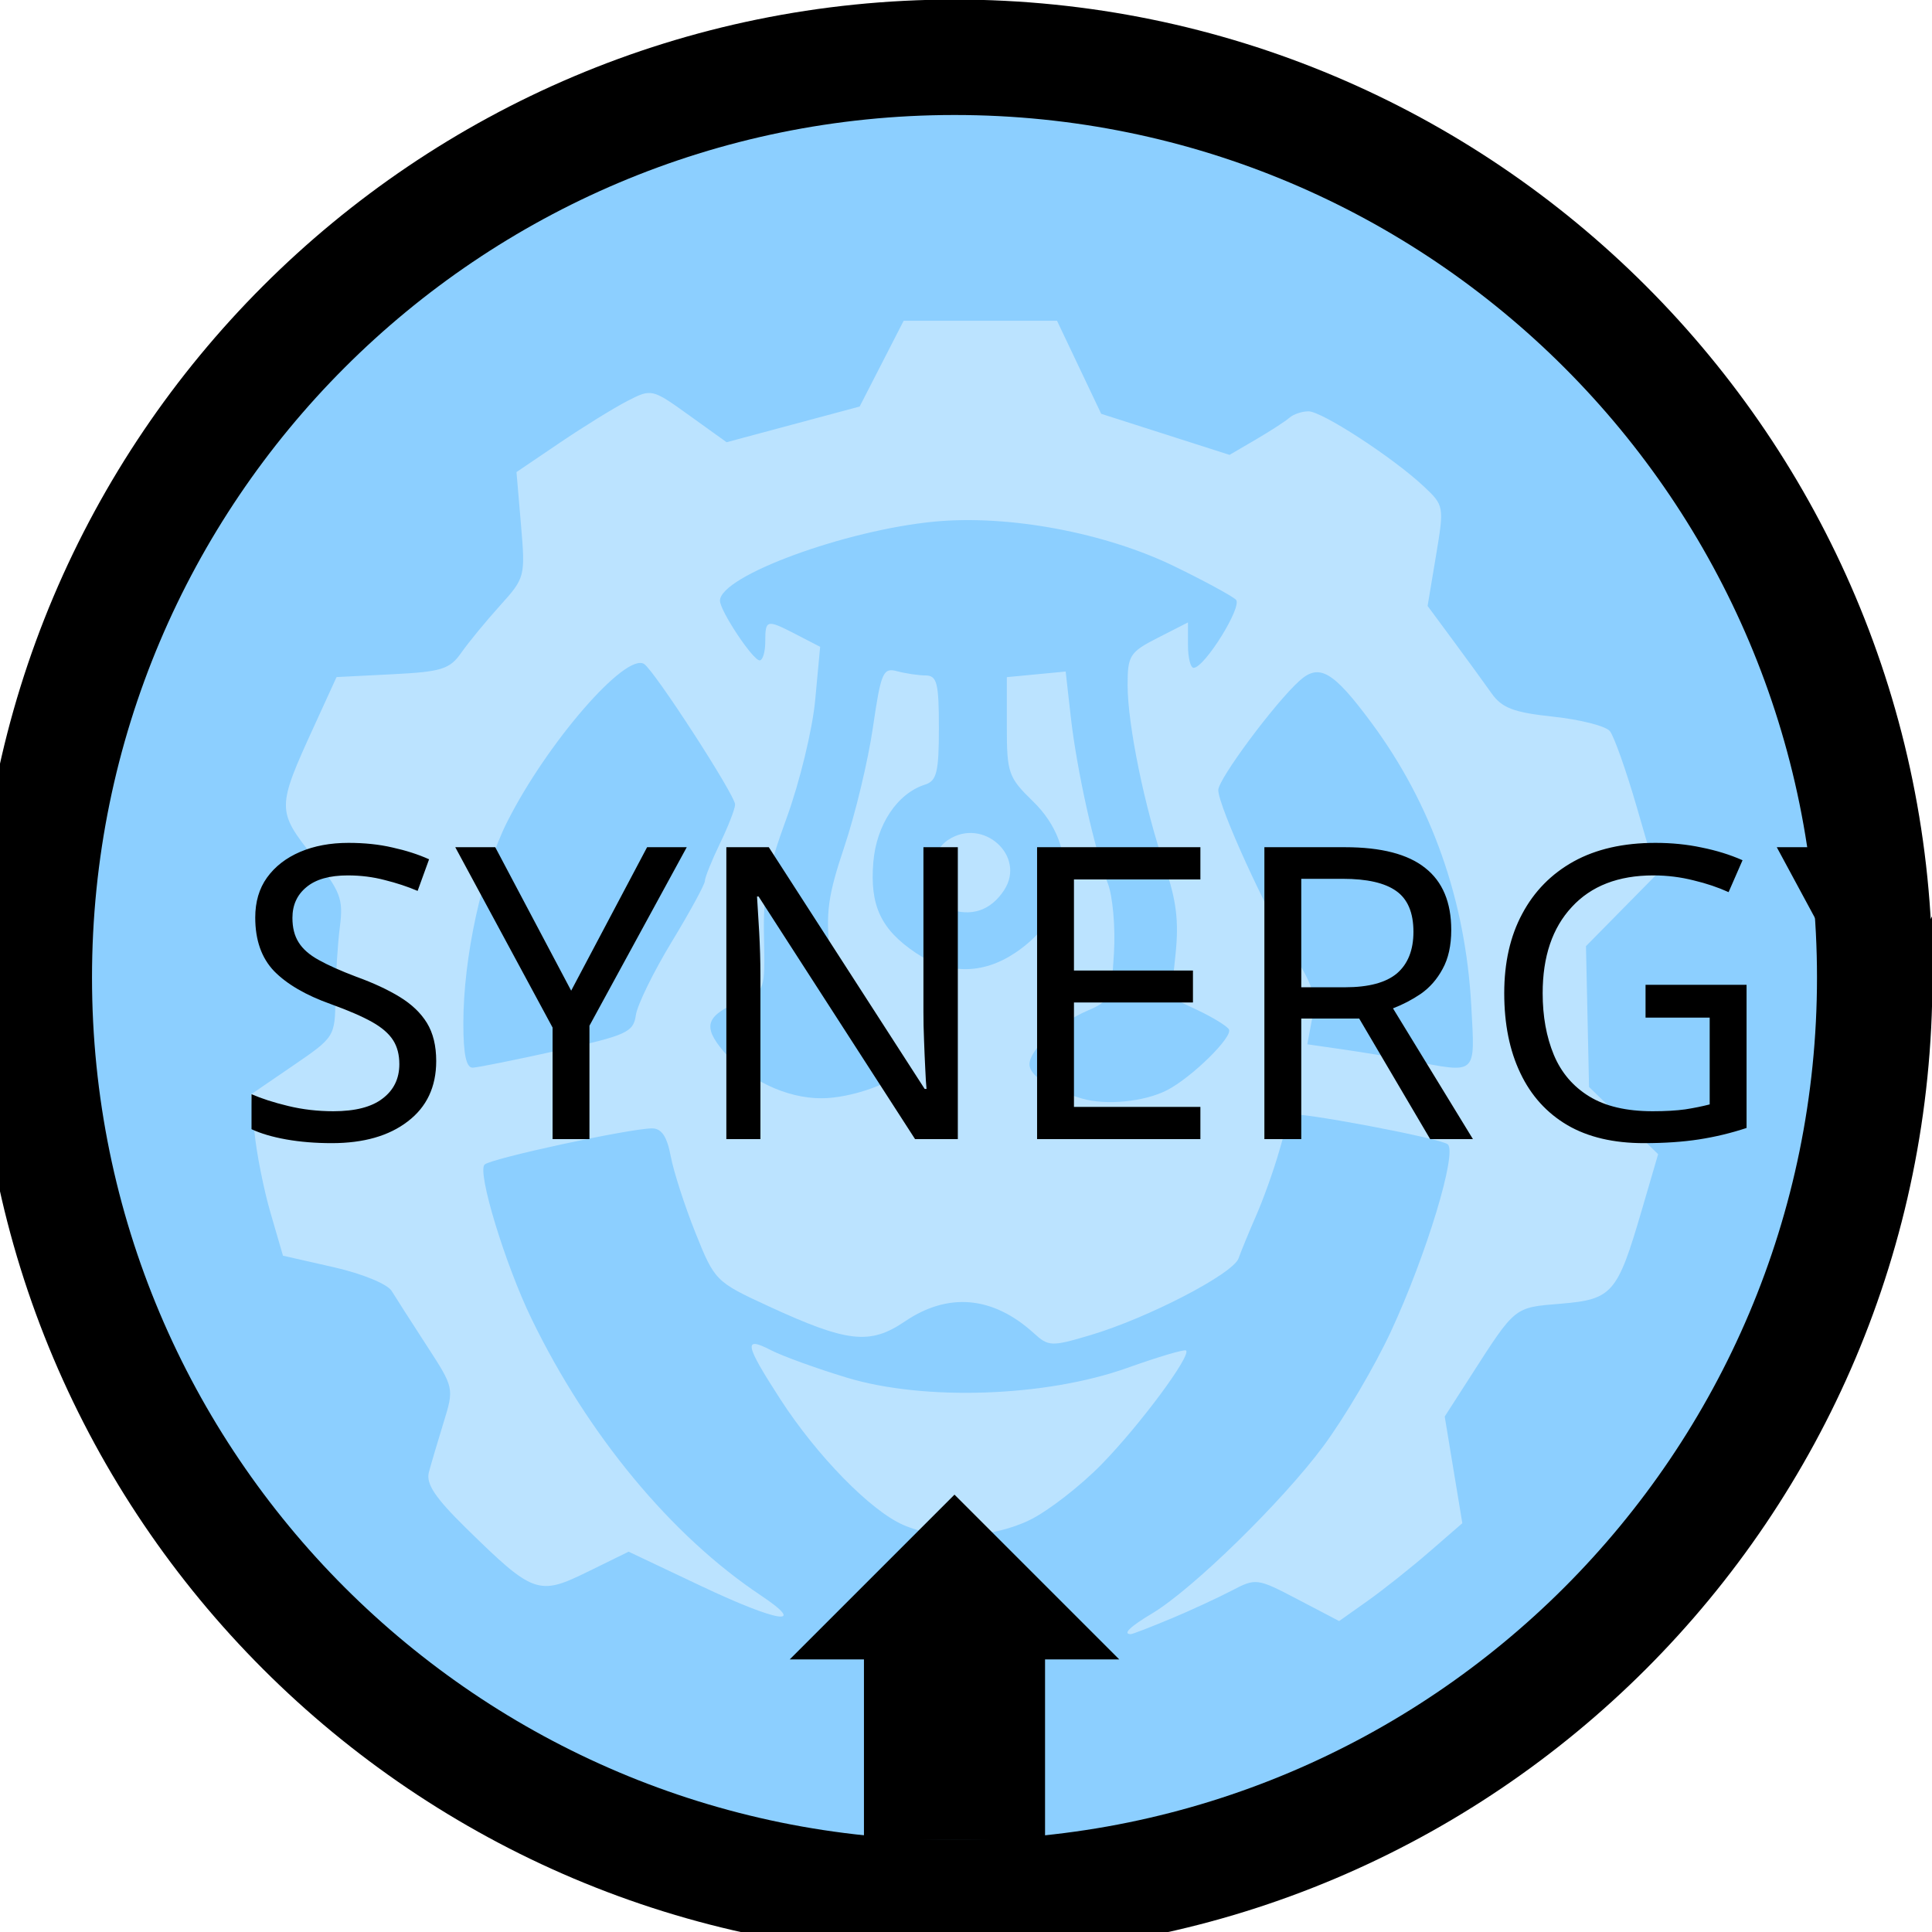
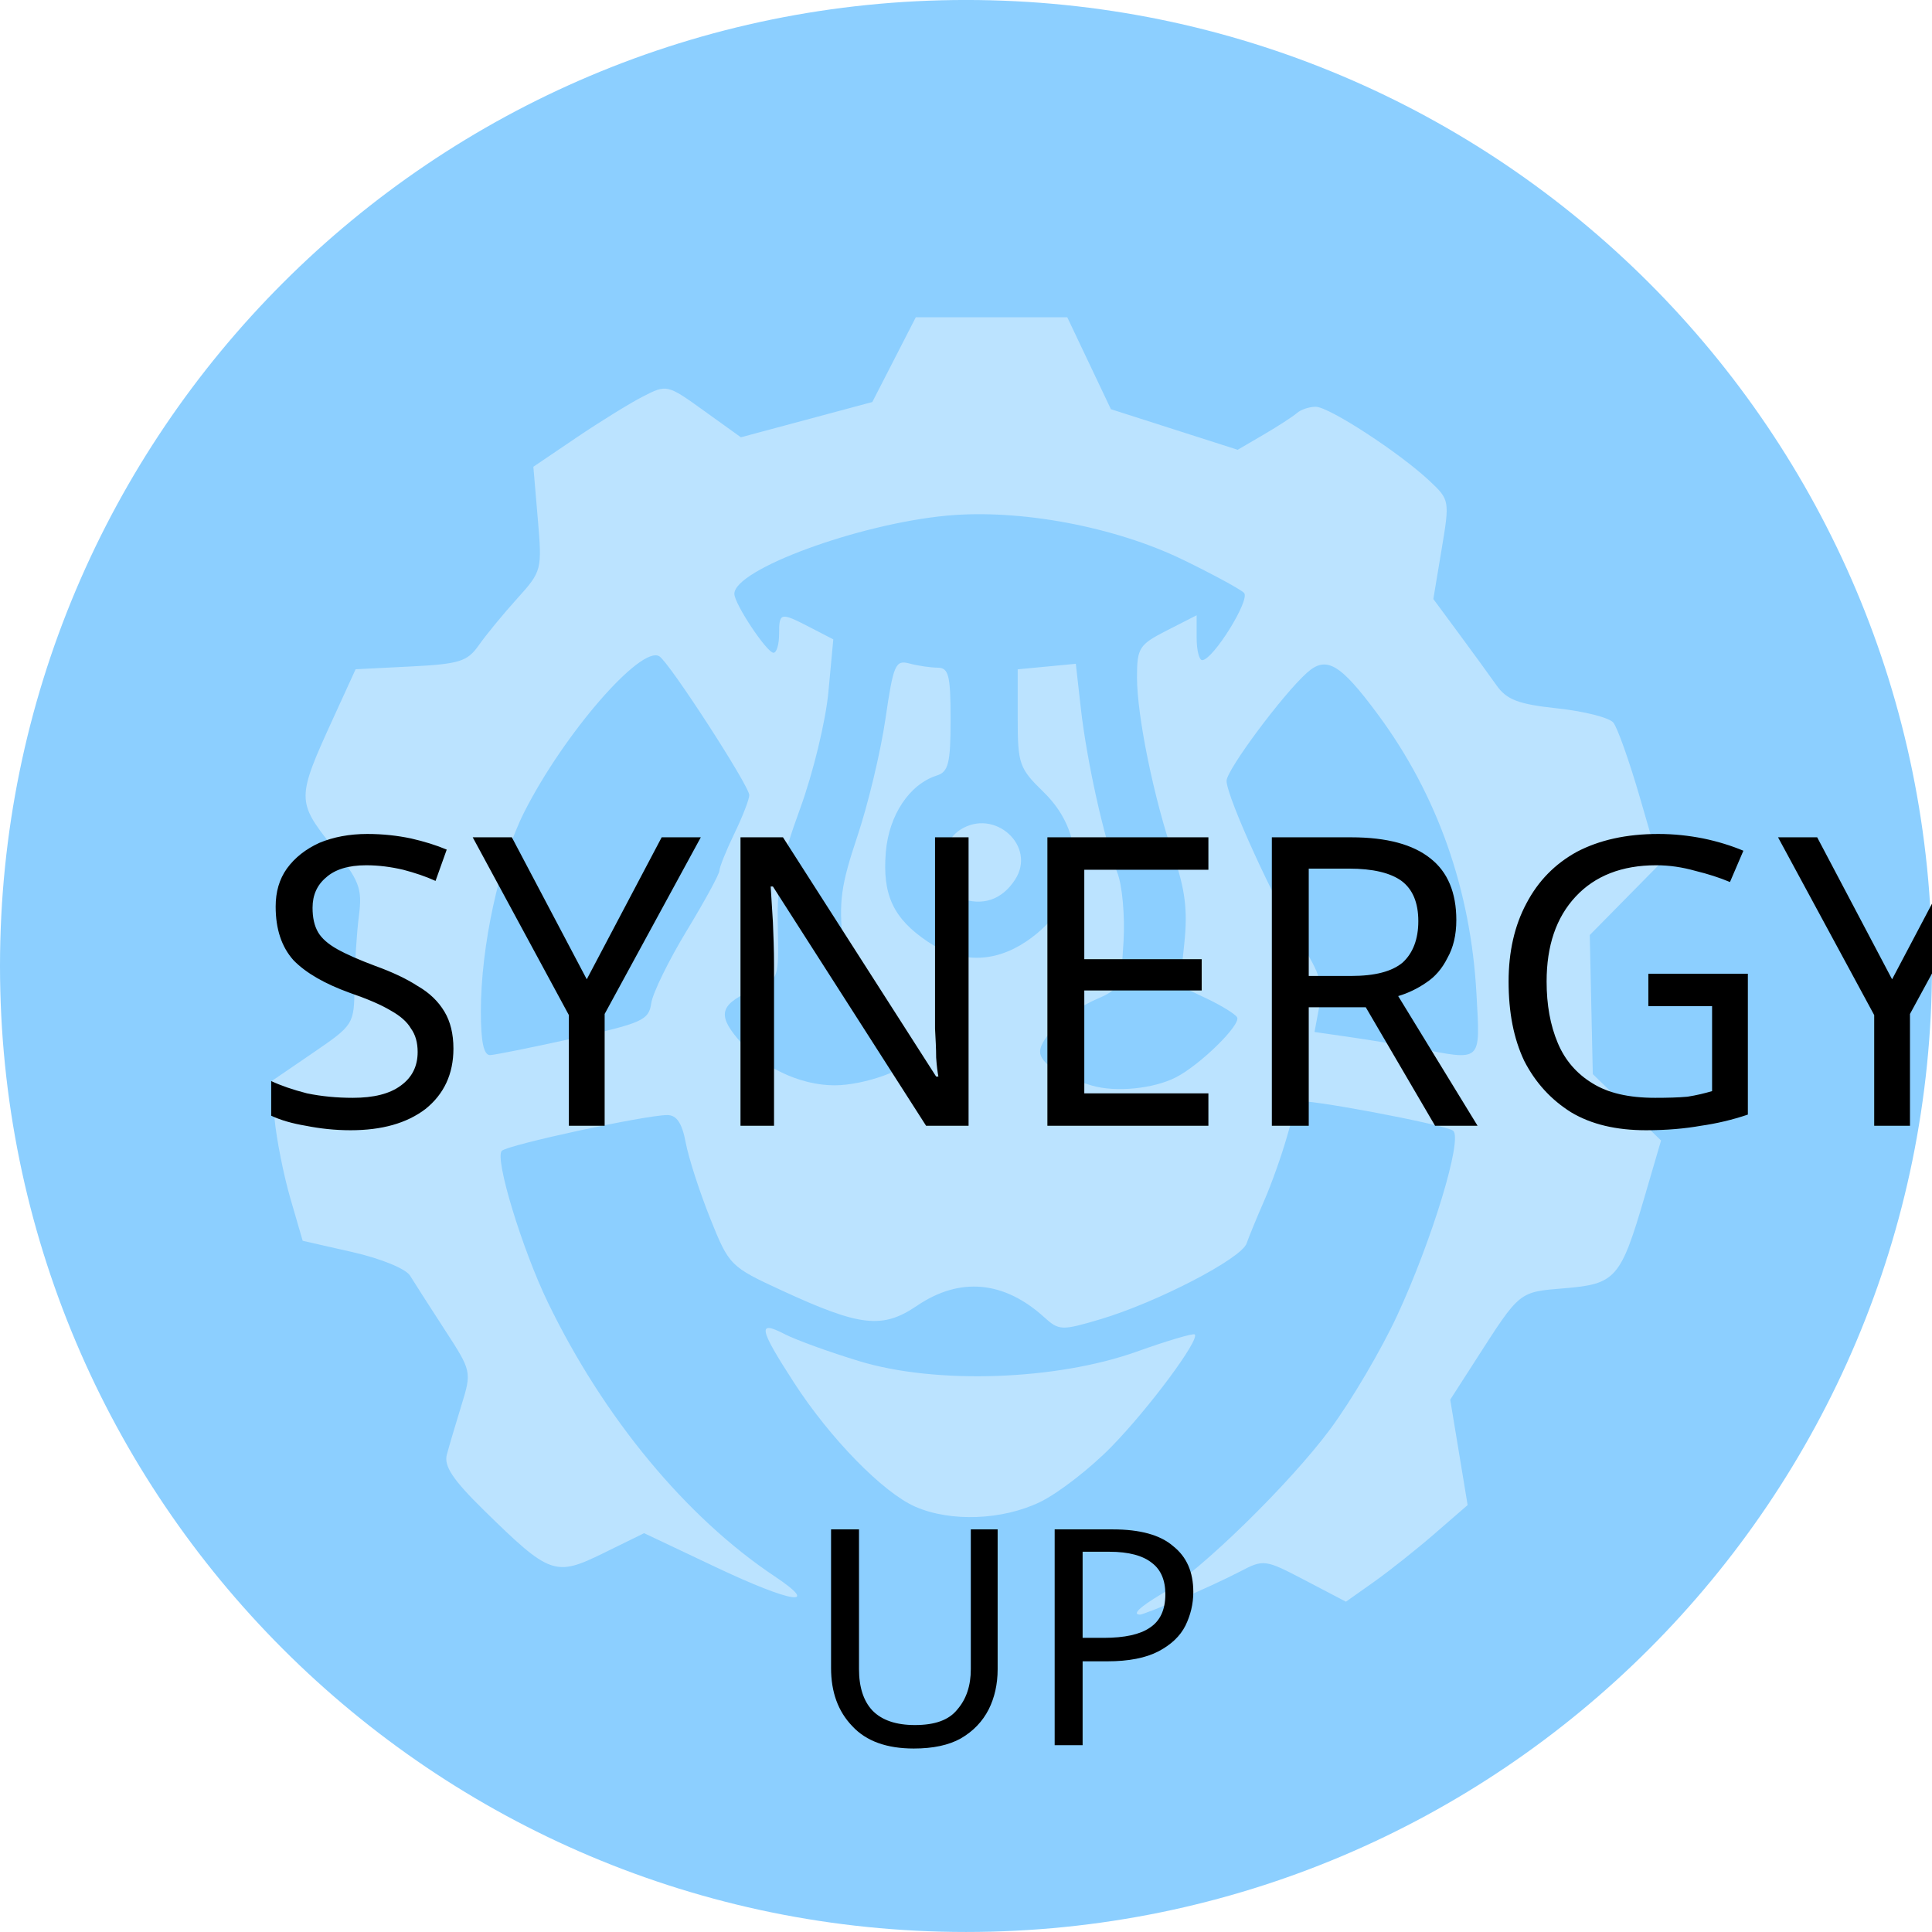
- <svg xmlns="http://www.w3.org/2000/svg" width="26.67mm" height="26.67mm" viewBox="0 0 26.67 26.67" version="1.1" id="svg5730">
+ <svg xmlns="http://www.w3.org/2000/svg" width="27mm" height="27mm" viewBox="0 0 27 27" version="1.1" id="svg5730">
  <defs id="defs5724" />
-   <g id="layer1" transform="translate(234.5871,-179.1017)">
-     <g id="g5706" transform="matrix(0.2737778,0,0,0.2737778,-262.623,177.1903)">
-       <circle style="opacity:1;fill:#000000;fill-opacity:1;stroke:none;stroke-width:13.157;stroke-linejoin:miter;stroke-miterlimit:4;stroke-dasharray:none;stroke-opacity:1" id="path4500" cx="150.531" cy="56.269" r="49.31" />
-       <g id="g4496" transform="matrix(0.8928571,0,0,0.8928571,11.46885,10.6883)">
-         <circle style="display:inline;opacity:1;fill:#8ccfff;fill-opacity:1;stroke:none;stroke-width:3.385;stroke-linejoin:miter;stroke-miterlimit:4;stroke-dasharray:none;stroke-opacity:1" id="path4539-8" cx="167.501" cy="177.087" r="48.707" transform="translate(-11.75095,-126.0375)" />
-         <g id="g6130-0" transform="translate(93.6073,-125.3875)" style="display:inline;opacity:1;fill:#bbe3ff;fill-opacity:1;stroke:none">
-           <g id="g6134-9" transform="matrix(0.4702294,0,0,0.4702294,1.467759,128.3261)" style="fill:#bbe3ff;fill-opacity:1;stroke:none">
-             <path style="display:inline;opacity:1;fill:#bbe3ff;fill-opacity:1;stroke:none;stroke-width:7.253;stroke-miterlimit:4;stroke-dasharray:none;stroke-opacity:1" id="path4520-6" r="98.554" cy="107.152" cx="130.09" d="" />
-             <path style="display:inline;fill:#bbe3ff;fill-opacity:1;stroke:none;stroke-width:0.908;stroke-miterlimit:4;stroke-dasharray:none;stroke-opacity:1" d="m 154.96,179.346 c 2.41,-1.01 5.718,-2.537 7.353,-3.393 2.918,-1.528 3.061,-1.509 7.942,1.047 l 4.971,2.602 3.39,-2.399 c 1.864,-1.319 5.193,-3.963 7.397,-5.874 l 4.008,-3.476 -1.058,-6.407 -1.058,-6.407 3.107,-4.833 c 5.426,-8.441 5.184,-8.246 10.819,-8.714 6.195,-0.514 6.808,-1.216 9.704,-11.12 l 2.001,-6.841 -4.149,-4.037 -4.149,-4.037 -0.184,-8.453 -0.184,-8.453 4.227,-4.291 4.227,-4.291 -2.341,-8.078 c -1.287,-4.443 -2.75,-8.571 -3.25,-9.173 -0.5,-0.603 -3.554,-1.379 -6.786,-1.725 -4.775,-0.511 -6.167,-1.04 -7.423,-2.817 -0.85,-1.203 -2.925,-4.054 -4.61,-6.335 l -3.064,-4.148 1.005,-6.02 c 0.994,-5.954 0.978,-6.045 -1.469,-8.341 -3.679,-3.452 -12.217,-9.011 -13.839,-9.011 -0.779,0 -1.805,0.343 -2.278,0.761 -0.474,0.419 -2.289,1.596 -4.034,2.615 l -3.173,1.854 -7.706,-2.467 -7.706,-2.467 -2.653,-5.588 -2.653,-5.588 h -9.208 -9.208 l -2.643,5.152 -2.643,5.152 -7.99,2.143 -7.99,2.143 -4.494,-3.229 c -4.46,-3.204 -4.517,-3.217 -7.421,-1.725 -1.609,0.827 -5.264,3.086 -8.122,5.021 l -5.195,3.517 0.539,6.326 c 0.531,6.229 0.492,6.379 -2.528,9.723 -1.687,1.868 -3.775,4.409 -4.641,5.646 -1.388,1.983 -2.366,2.289 -8.277,2.587 l -6.703,0.338 -2.755,6.025 c -4.412,9.647 -4.415,10.034 -0.128,15.457 3.39,4.289 3.714,5.133 3.278,8.542 -0.266,2.081 -0.504,5.9 -0.53,8.488 -0.046,4.677 -0.076,4.726 -5.099,8.159 l -5.053,3.454 0.433,4.545 c 0.238,2.5 1.104,6.857 1.926,9.682 l 1.493,5.137 6.073,1.378 c 3.431,0.778 6.468,2.022 6.98,2.857 0.499,0.814 2.393,3.769 4.21,6.566 3.289,5.064 3.298,5.105 2.03,9.218 -0.7,2.272 -1.496,4.964 -1.768,5.982 -0.371,1.389 0.746,3.069 4.476,6.726 8.06,7.906 8.684,8.131 14.554,5.252 l 4.956,-2.431 8.684,4.113 c 9.273,4.393 12.926,4.961 7.16,1.114 -10.731,-7.159 -20.751,-19.259 -27.52,-33.233 -3.163,-6.531 -6.526,-17.581 -5.625,-18.482 0.732,-0.732 17.463,-4.347 20.119,-4.347 1.141,0 1.796,0.979 2.24,3.348 0.345,1.841 1.681,5.978 2.968,9.192 2.308,5.765 2.427,5.885 8.765,8.81 9.478,4.374 12.192,4.679 16.375,1.84 5.214,-3.538 10.589,-3.052 15.492,1.401 1.78,1.617 2.115,1.629 6.798,0.238 6.878,-2.043 17.14,-7.361 17.794,-9.223 0.3,-0.855 1.26,-3.186 2.133,-5.181 0.873,-1.994 2.11,-5.462 2.749,-7.706 0.64,-2.244 1.248,-4.204 1.351,-4.355 0.35,-0.513 18.062,2.815 18.892,3.55 1.153,1.022 -2.565,13.275 -6.807,22.434 -1.93,4.168 -5.588,10.381 -8.128,13.807 -4.936,6.658 -15.72,17.196 -20.563,20.092 -2.668,1.596 -3.59,2.49 -2.568,2.49 0.208,0 2.35,-0.827 4.759,-1.837 z m -10.63,-62.498 c -3.837,-1.134 -6.293,-2.736 -6.293,-4.105 0,-1.743 3.435,-4.926 6.944,-6.434 2.716,-1.167 2.882,-1.526 3.201,-6.919 0.188,-3.176 -0.15,-6.913 -0.765,-8.462 -1.576,-3.971 -3.702,-13.547 -4.419,-19.904 l -0.615,-5.454 -3.533,0.337 -3.533,0.337 v 5.932 c 0,5.574 0.189,6.116 3.133,8.975 5.733,5.568 4.792,13.593 -2.134,18.206 -3.924,2.614 -8.064,2.608 -11.957,-0.015 -4.171,-2.811 -5.509,-5.678 -5.075,-10.881 0.375,-4.495 2.879,-8.253 6.204,-9.308 1.41,-0.448 1.67,-1.506 1.67,-6.815 0,-5.376 -0.229,-6.286 -1.586,-6.297 -0.873,-0.007 -2.418,-0.236 -3.433,-0.509 -1.688,-0.454 -1.938,0.128 -2.903,6.75 -0.581,3.985 -2.119,10.413 -3.419,14.284 -1.983,5.909 -2.265,7.95 -1.754,12.724 0.45,4.199 1.012,5.814 2.148,6.175 2.499,0.793 7.597,6.547 6.859,7.742 -1.04,1.682 -6.395,3.612 -10.024,3.612 -4.246,0 -8.882,-2.226 -11.762,-5.649 -2.58,-3.066 -2.109,-4.308 2.327,-6.146 2.64,-1.094 2.681,-1.214 2.539,-7.576 -0.116,-5.23 0.401,-7.952 2.706,-14.248 1.57,-4.289 3.117,-10.66 3.445,-14.191 l 0.596,-6.408 -2.797,-1.446 c -3.643,-1.884 -3.793,-1.852 -3.793,0.82 0,1.246 -0.306,2.261 -0.68,2.255 -0.817,-0.013 -4.759,-5.95 -4.759,-7.167 0,-2.958 15.057,-8.497 25.836,-9.505 8.87,-0.829 20.431,1.336 28.744,5.381 3.619,1.761 6.942,3.564 7.385,4.007 0.806,0.806 -3.751,8.143 -5.08,8.181 -0.374,0.011 -0.68,-1.213 -0.68,-2.719 V 59.671 l -3.626,1.85 c -3.368,1.718 -3.626,2.123 -3.625,5.684 9.1e-4,4.759 2.065,14.816 4.478,21.816 1.382,4.01 1.692,6.55 1.279,10.495 l -0.544,5.205 3.247,1.541 c 1.786,0.847 3.453,1.873 3.704,2.279 0.537,0.869 -4.457,5.781 -7.429,7.307 -2.724,1.399 -7.346,1.851 -10.228,0.999 z m -9.343,-25.018 c 2.683,-4.095 -2.51,-8.796 -6.69,-6.057 -2.861,1.875 -2.886,7.224 -0.038,8.277 2.765,1.023 5.111,0.248 6.729,-2.22 z M 70.047,107.834 c 0,-7.934 2.239,-18.216 5.277,-24.234 4.78,-9.47 14.19,-20.321 16.424,-18.941 1.226,0.758 10.934,15.746 10.934,16.88 0,0.506 -0.816,2.608 -1.813,4.672 -0.997,2.064 -1.813,4.091 -1.813,4.504 0,0.413 -1.795,3.708 -3.988,7.322 -2.194,3.614 -4.131,7.578 -4.306,8.809 -0.29,2.047 -1.094,2.41 -9.383,4.244 -4.986,1.103 -9.575,2.027 -10.199,2.054 -0.784,0.033 -1.133,-1.602 -1.133,-5.311 z m 113.77,4.465 c -1.994,-0.383 -5.603,-0.981 -8.02,-1.329 l -4.394,-0.634 0.594,-3.169 c 0.489,-2.608 0.088,-3.958 -2.273,-7.637 -3.078,-4.797 -8.995,-17.743 -9.013,-19.722 -0.012,-1.31 6.805,-10.483 9.764,-13.138 2.366,-2.124 4.052,-1.135 8.639,5.065 7.226,9.766 11.293,21.302 11.981,33.978 0.456,8.417 0.774,8.129 -7.278,6.585 z m -45.762,55.175 c 2.191,-1.059 6.09,-4.081 8.663,-6.717 4.571,-4.682 10.756,-13.018 10.126,-13.648 -0.174,-0.174 -3.355,0.768 -7.068,2.094 -9.77,3.487 -24.376,3.991 -33.693,1.162 -3.63,-1.102 -7.723,-2.584 -9.094,-3.293 -3.341,-1.727 -3.151,-0.728 1.121,5.881 4.399,6.805 10.85,13.402 14.778,15.11 4.306,1.872 10.579,1.629 15.168,-0.588 z" id="path4786-7" />
-           </g>
-         </g>
+   <g id="layer1" transform="translate(234.911,-179.0953)">
+     <circle r="13.5" cy="192.595" cx="-221.411" id="path4500" style="opacity:1;fill:#8ccfff;fill-opacity:1;stroke:none;stroke-width:3.602;stroke-linejoin:miter;stroke-miterlimit:4;stroke-dasharray:none;stroke-opacity:1" />
+     <g id="g6130-0" transform="matrix(0.2444445,0,0,0.2444445,-236.6013,149.4663)" style="display:inline;opacity:1;fill:#bbe3ff;fill-opacity:1;stroke:none">
+       <g id="g6134-9" transform="matrix(0.4702294,0,0,0.4702294,1.467759,128.3261)" style="fill:#bbe3ff;fill-opacity:1;stroke:none">
+         <path style="display:inline;fill:#bbe3ff;fill-opacity:1;stroke:none;stroke-width:0.908;stroke-miterlimit:4;stroke-dasharray:none;stroke-opacity:1" d="m 154.96,179.346 c 2.41,-1.01 5.718,-2.537 7.353,-3.393 2.918,-1.528 3.061,-1.509 7.942,1.047 l 4.971,2.602 3.39,-2.399 c 1.864,-1.319 5.193,-3.963 7.397,-5.874 l 4.008,-3.476 -1.058,-6.407 -1.058,-6.407 3.107,-4.833 c 5.426,-8.441 5.184,-8.246 10.819,-8.714 6.195,-0.514 6.808,-1.216 9.704,-11.12 l 2.001,-6.841 -4.149,-4.037 -4.149,-4.037 -0.184,-8.453 -0.184,-8.453 4.227,-4.291 4.227,-4.291 -2.341,-8.078 c -1.287,-4.443 -2.75,-8.571 -3.25,-9.173 -0.5,-0.603 -3.554,-1.379 -6.786,-1.725 -4.775,-0.511 -6.167,-1.04 -7.423,-2.817 -0.85,-1.203 -2.925,-4.054 -4.61,-6.335 l -3.064,-4.148 1.005,-6.02 c 0.994,-5.954 0.978,-6.045 -1.469,-8.341 -3.679,-3.452 -12.217,-9.011 -13.839,-9.011 -0.779,0 -1.805,0.343 -2.278,0.761 -0.474,0.419 -2.289,1.596 -4.034,2.615 l -3.173,1.854 -7.706,-2.467 -7.706,-2.467 -2.653,-5.588 -2.653,-5.588 h -9.208 -9.208 l -2.643,5.152 -2.643,5.152 -7.99,2.143 -7.99,2.143 -4.494,-3.229 c -4.46,-3.204 -4.517,-3.217 -7.421,-1.725 -1.609,0.827 -5.264,3.086 -8.122,5.021 l -5.195,3.517 0.539,6.326 c 0.531,6.229 0.492,6.379 -2.528,9.723 -1.687,1.868 -3.775,4.409 -4.641,5.646 -1.388,1.983 -2.366,2.289 -8.277,2.587 l -6.703,0.338 -2.755,6.025 c -4.412,9.647 -4.415,10.034 -0.128,15.457 3.39,4.289 3.714,5.133 3.278,8.542 -0.266,2.081 -0.504,5.9 -0.53,8.488 -0.046,4.677 -0.076,4.726 -5.099,8.159 l -5.053,3.454 0.433,4.545 c 0.238,2.5 1.104,6.857 1.926,9.682 l 1.493,5.137 6.073,1.378 c 3.431,0.778 6.468,2.022 6.98,2.857 0.499,0.814 2.393,3.769 4.21,6.566 3.289,5.064 3.298,5.105 2.03,9.218 -0.7,2.272 -1.496,4.964 -1.768,5.982 -0.371,1.389 0.746,3.069 4.476,6.726 8.06,7.906 8.684,8.131 14.554,5.252 l 4.956,-2.431 8.684,4.113 c 9.273,4.393 12.926,4.961 7.16,1.114 -10.731,-7.159 -20.751,-19.259 -27.52,-33.233 -3.163,-6.531 -6.526,-17.581 -5.625,-18.482 0.732,-0.732 17.463,-4.347 20.119,-4.347 1.141,0 1.796,0.979 2.24,3.348 0.345,1.841 1.681,5.978 2.968,9.192 2.308,5.765 2.427,5.885 8.765,8.81 9.478,4.374 12.192,4.679 16.375,1.84 5.214,-3.538 10.589,-3.052 15.492,1.401 1.78,1.617 2.115,1.629 6.798,0.238 6.878,-2.043 17.14,-7.361 17.794,-9.223 0.3,-0.855 1.26,-3.186 2.133,-5.181 0.873,-1.994 2.11,-5.462 2.749,-7.706 0.64,-2.244 1.248,-4.204 1.351,-4.355 0.35,-0.513 18.062,2.815 18.892,3.55 1.153,1.022 -2.565,13.275 -6.807,22.434 -1.93,4.168 -5.588,10.381 -8.128,13.807 -4.936,6.658 -15.72,17.196 -20.563,20.092 -2.668,1.596 -3.59,2.49 -2.568,2.49 0.208,0 2.35,-0.827 4.759,-1.837 z m -10.63,-62.498 c -3.837,-1.134 -6.293,-2.736 -6.293,-4.105 0,-1.743 3.435,-4.926 6.944,-6.434 2.716,-1.167 2.882,-1.526 3.201,-6.919 0.188,-3.176 -0.15,-6.913 -0.765,-8.462 -1.576,-3.971 -3.702,-13.547 -4.419,-19.904 l -0.615,-5.454 -3.533,0.337 -3.533,0.337 v 5.932 c 0,5.574 0.189,6.116 3.133,8.975 5.733,5.568 4.792,13.593 -2.134,18.206 -3.924,2.614 -8.064,2.608 -11.957,-0.015 -4.171,-2.811 -5.509,-5.678 -5.075,-10.881 0.375,-4.495 2.879,-8.253 6.204,-9.308 1.41,-0.448 1.67,-1.506 1.67,-6.815 0,-5.376 -0.229,-6.286 -1.586,-6.297 -0.873,-0.007 -2.418,-0.236 -3.433,-0.509 -1.688,-0.454 -1.938,0.128 -2.903,6.75 -0.581,3.985 -2.119,10.413 -3.419,14.284 -1.983,5.909 -2.265,7.95 -1.754,12.724 0.45,4.199 1.012,5.814 2.148,6.175 2.499,0.793 7.597,6.547 6.859,7.742 -1.04,1.682 -6.395,3.612 -10.024,3.612 -4.246,0 -8.882,-2.226 -11.762,-5.649 -2.58,-3.066 -2.109,-4.308 2.327,-6.146 2.64,-1.094 2.681,-1.214 2.539,-7.576 -0.116,-5.23 0.401,-7.952 2.706,-14.248 1.57,-4.289 3.117,-10.66 3.445,-14.191 l 0.596,-6.408 -2.797,-1.446 c -3.643,-1.884 -3.793,-1.852 -3.793,0.82 0,1.246 -0.306,2.261 -0.68,2.255 -0.817,-0.013 -4.759,-5.95 -4.759,-7.167 0,-2.958 15.057,-8.497 25.836,-9.505 8.87,-0.829 20.431,1.336 28.744,5.381 3.619,1.761 6.942,3.564 7.385,4.007 0.806,0.806 -3.751,8.143 -5.08,8.181 -0.374,0.011 -0.68,-1.213 -0.68,-2.719 V 59.671 l -3.626,1.85 c -3.368,1.718 -3.626,2.123 -3.625,5.684 9.1e-4,4.759 2.065,14.816 4.478,21.816 1.382,4.01 1.692,6.55 1.279,10.495 l -0.544,5.205 3.247,1.541 c 1.786,0.847 3.453,1.873 3.704,2.279 0.537,0.869 -4.457,5.781 -7.429,7.307 -2.724,1.399 -7.346,1.851 -10.228,0.999 z m -9.343,-25.018 c 2.683,-4.095 -2.51,-8.796 -6.69,-6.057 -2.861,1.875 -2.886,7.224 -0.038,8.277 2.765,1.023 5.111,0.248 6.729,-2.22 z M 70.047,107.834 c 0,-7.934 2.239,-18.216 5.277,-24.234 4.78,-9.47 14.19,-20.321 16.424,-18.941 1.226,0.758 10.934,15.746 10.934,16.88 0,0.506 -0.816,2.608 -1.813,4.672 -0.997,2.064 -1.813,4.091 -1.813,4.504 0,0.413 -1.795,3.708 -3.988,7.322 -2.194,3.614 -4.131,7.578 -4.306,8.809 -0.29,2.047 -1.094,2.41 -9.383,4.244 -4.986,1.103 -9.575,2.027 -10.199,2.054 -0.784,0.033 -1.133,-1.602 -1.133,-5.311 z m 113.77,4.465 c -1.994,-0.383 -5.603,-0.981 -8.02,-1.329 l -4.394,-0.634 0.594,-3.169 c 0.489,-2.608 0.088,-3.958 -2.273,-7.637 -3.078,-4.797 -8.995,-17.743 -9.013,-19.722 -0.012,-1.31 6.805,-10.483 9.764,-13.138 2.366,-2.124 4.052,-1.135 8.639,5.065 7.226,9.766 11.293,21.302 11.981,33.978 0.456,8.417 0.774,8.129 -7.278,6.585 z m -45.762,55.175 c 2.191,-1.059 6.09,-4.081 8.663,-6.717 4.571,-4.682 10.756,-13.018 10.126,-13.648 -0.174,-0.174 -3.355,0.768 -7.068,2.094 -9.77,3.487 -24.376,3.991 -33.693,1.162 -3.63,-1.102 -7.723,-2.584 -9.094,-3.293 -3.341,-1.727 -3.151,-0.728 1.121,5.881 4.399,6.805 10.85,13.402 14.778,15.11 4.306,1.872 10.579,1.629 15.168,-0.588 z" id="path4786-7" />
      </g>
-       <g id="g4516" transform="matrix(0.3206482,0,0,0.3206482,147.2188,60.47846)">
-         <g id="g4520" transform="translate(2.576408,-4.701482)">
-           <g id="g4524" transform="translate(0.1902959,0.6180873)">
-             <path id="rect4507" d="M 33.275,98.104 7.563,72.394 -18.147,98.104 Z" style="opacity:1;fill:#000000;fill-opacity:1;stroke:#000000;stroke-width:0.166;stroke-linecap:square;stroke-linejoin:miter;stroke-miterlimit:4;stroke-dasharray:none;stroke-opacity:1;paint-order:markers stroke fill" />
-             <rect y="98.104" x="-6.675" height="28.478" width="28.478" id="rect4512" style="opacity:1;fill:#000000;fill-opacity:1;stroke:#000000;stroke-width:0;stroke-linecap:square;stroke-linejoin:miter;stroke-miterlimit:4;stroke-dasharray:none;stroke-opacity:1;paint-order:markers stroke fill" />
-           </g>
-         </g>
-       </g>
-       <text xml:space="preserve" style="font-style:normal;font-variant:normal;font-weight:normal;font-stretch:normal;font-size:20.617px;line-height:125%;font-family:Impact;-inkscape-font-specification:Impact;letter-spacing:0px;word-spacing:0px;fill:#000000;fill-opacity:1;stroke:none;stroke-width:0.966px;stroke-linecap:butt;stroke-linejoin:miter;stroke-opacity:1" x="114.039" y="64.418" id="text4528">
-         <tspan id="tspan4526" x="114.039" y="64.418" style="font-size:20.617px;stroke-width:0.966px">SYNERGY</tspan>
-       </text>
    </g>
+     <text xml:space="preserve" style="font-style:normal;font-variant:normal;font-weight:normal;font-stretch:normal;font-size:4.233px;line-height:125%;font-family:Impact;-inkscape-font-specification:Impact;letter-spacing:0px;word-spacing:0px;display:inline;fill:#000000;fill-opacity:1;stroke:none;stroke-width:0.265px;stroke-linecap:butt;stroke-linejoin:miter;stroke-opacity:1" x="-223.673" y="203.485" id="text4582">
+       <tspan id="tspan4580" x="-223.673" y="203.485" style="font-size:4.233px;stroke-width:0.265px">UP</tspan>
+     </text>
+     <text xml:space="preserve" style="font-style:normal;font-variant:normal;font-weight:normal;font-stretch:normal;font-size:5.644px;line-height:125%;font-family:Impact;-inkscape-font-specification:Impact;letter-spacing:0px;word-spacing:0px;display:inline;fill:#000000;fill-opacity:1;stroke:none;stroke-width:0.265px;stroke-linecap:butt;stroke-linejoin:miter;stroke-opacity:1" x="-231.402" y="194.826" id="text4586">
+       <tspan id="tspan4584" x="-231.402" y="194.826" style="font-size:5.644px;stroke-width:0.265px">SYNERGY</tspan>
+     </text>
+   </g>
+   <g id="layer2" style="display:none" transform="translate(234.911,-179.0953)">
+     <ellipse style="display:inline;opacity:1;fill:none;fill-opacity:1;stroke:#000000;stroke-width:0.249;stroke-linecap:square;stroke-linejoin:miter;stroke-miterlimit:4;stroke-dasharray:none;stroke-opacity:1;paint-order:markers stroke fill" id="path4573" cx="-221.411" cy="192.836" rx="11.782" ry="11.782" />
  </g>
</svg>
